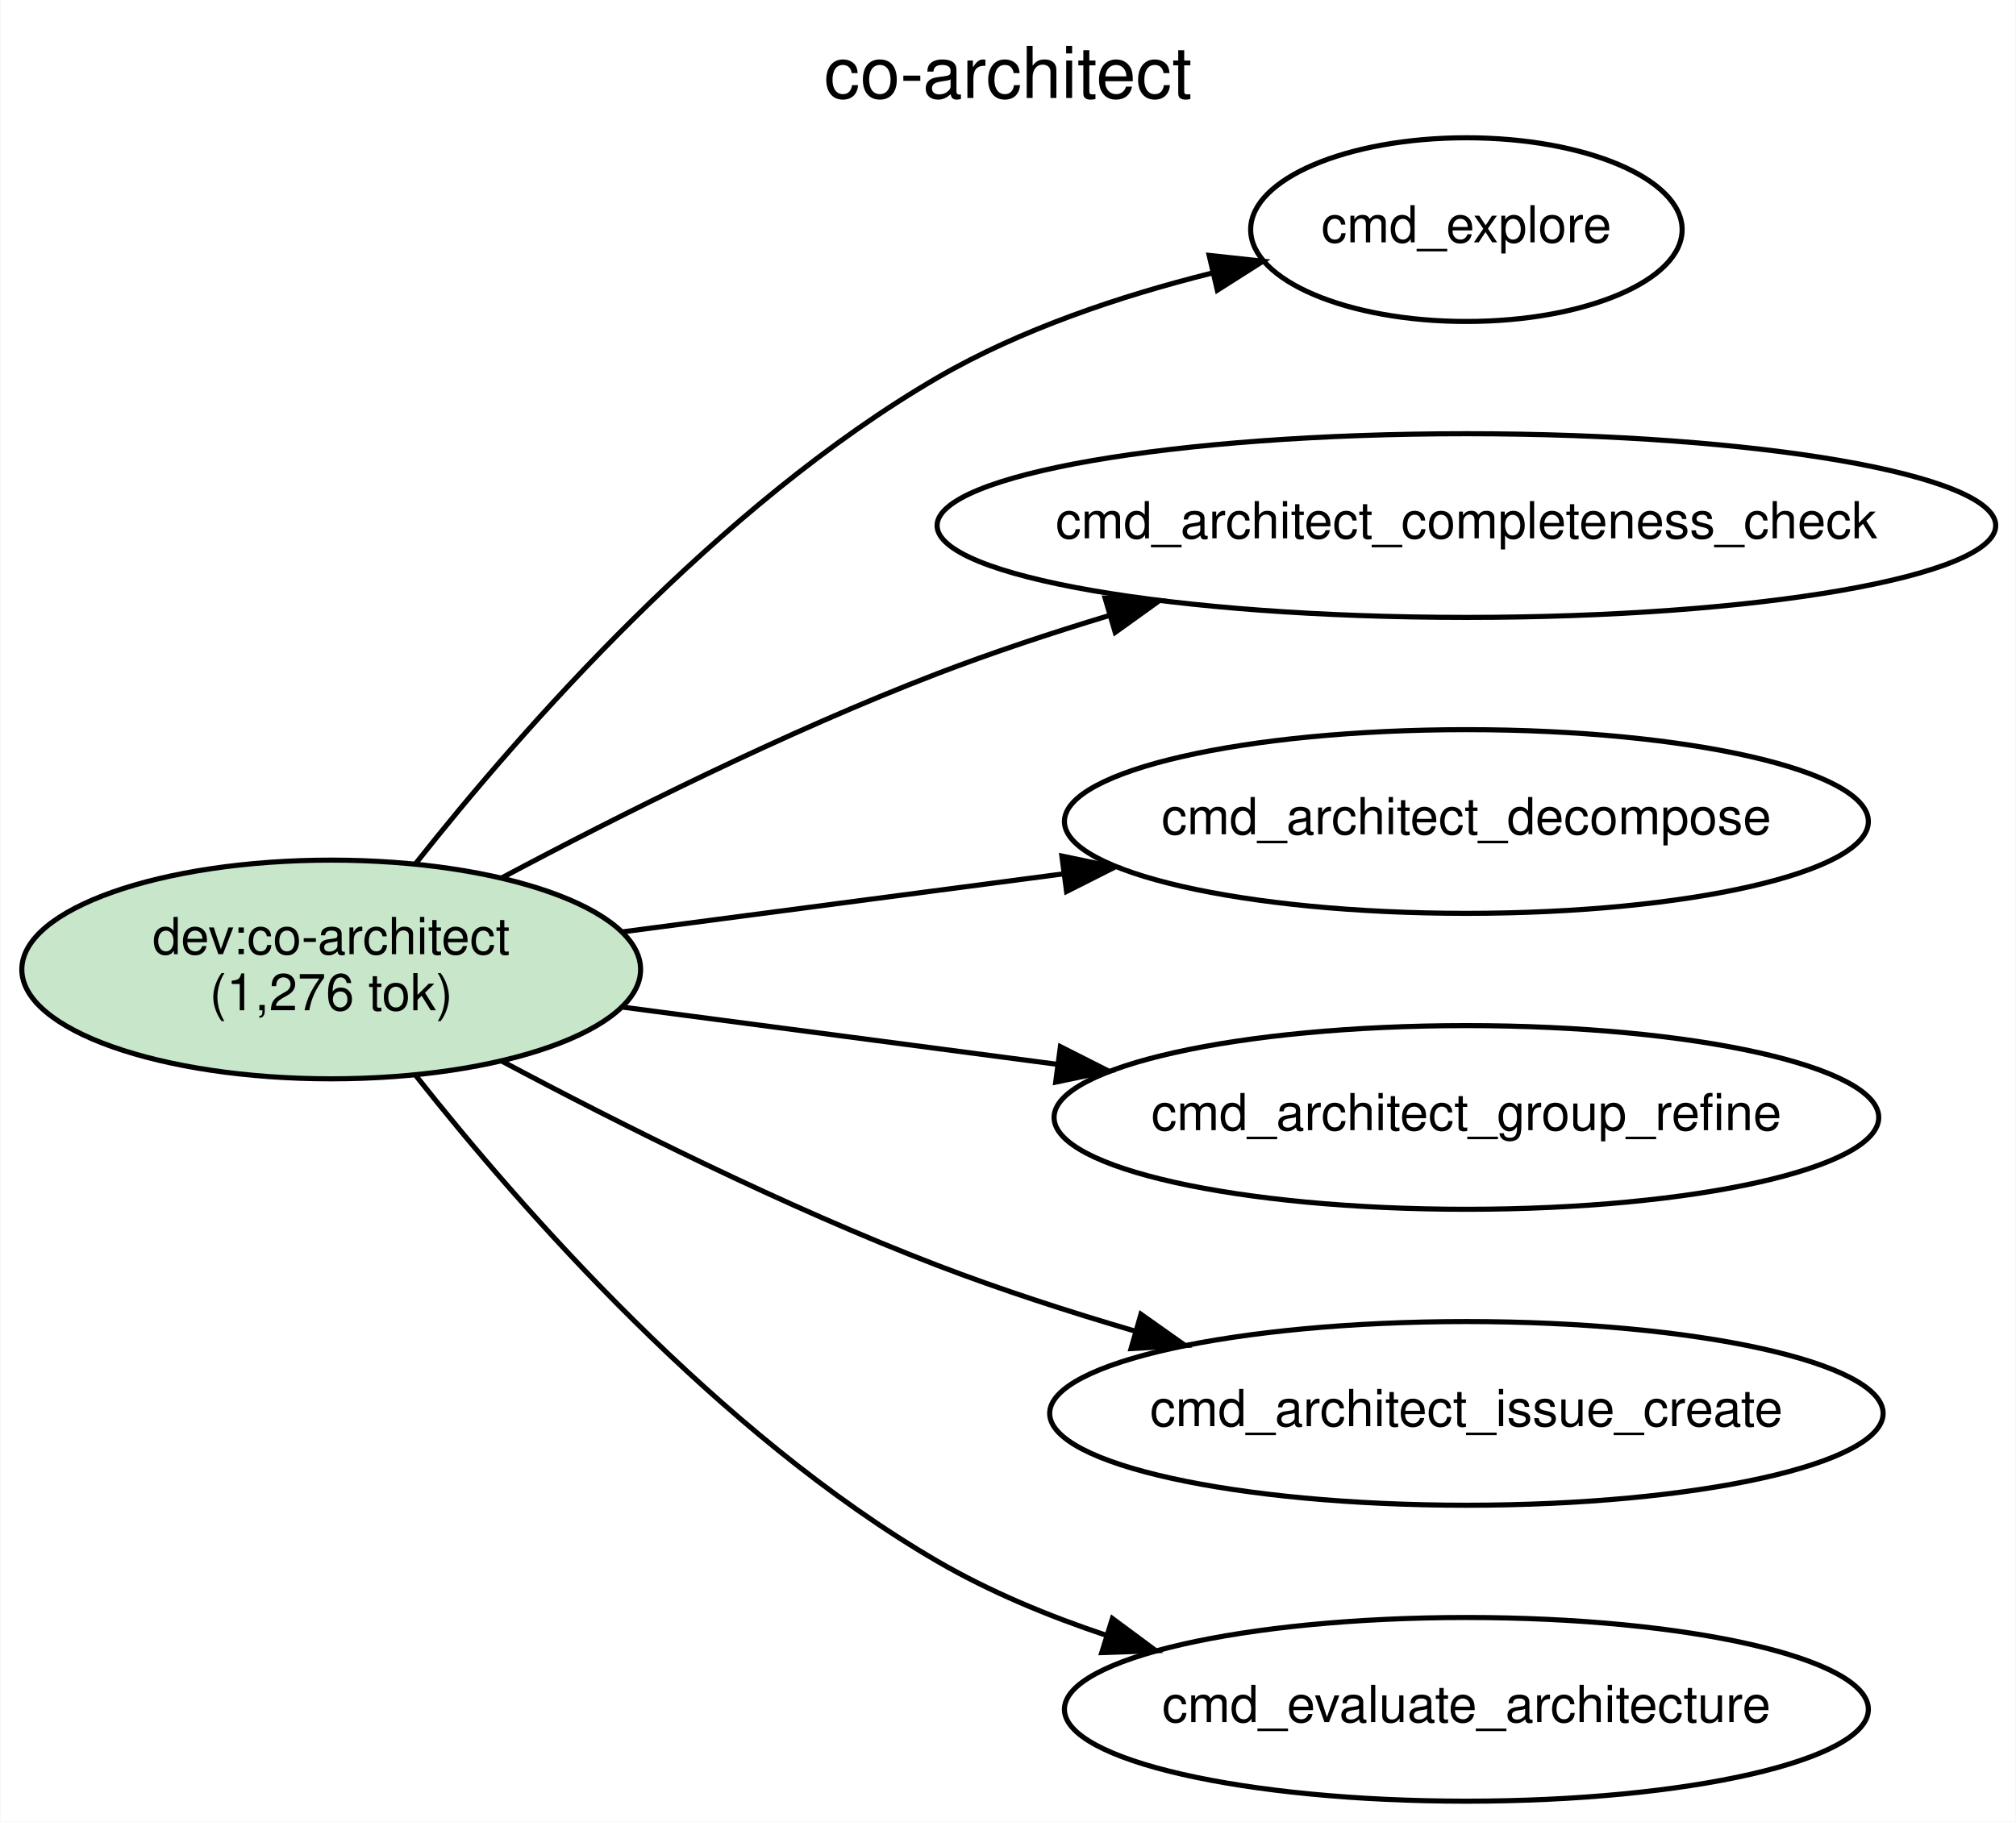
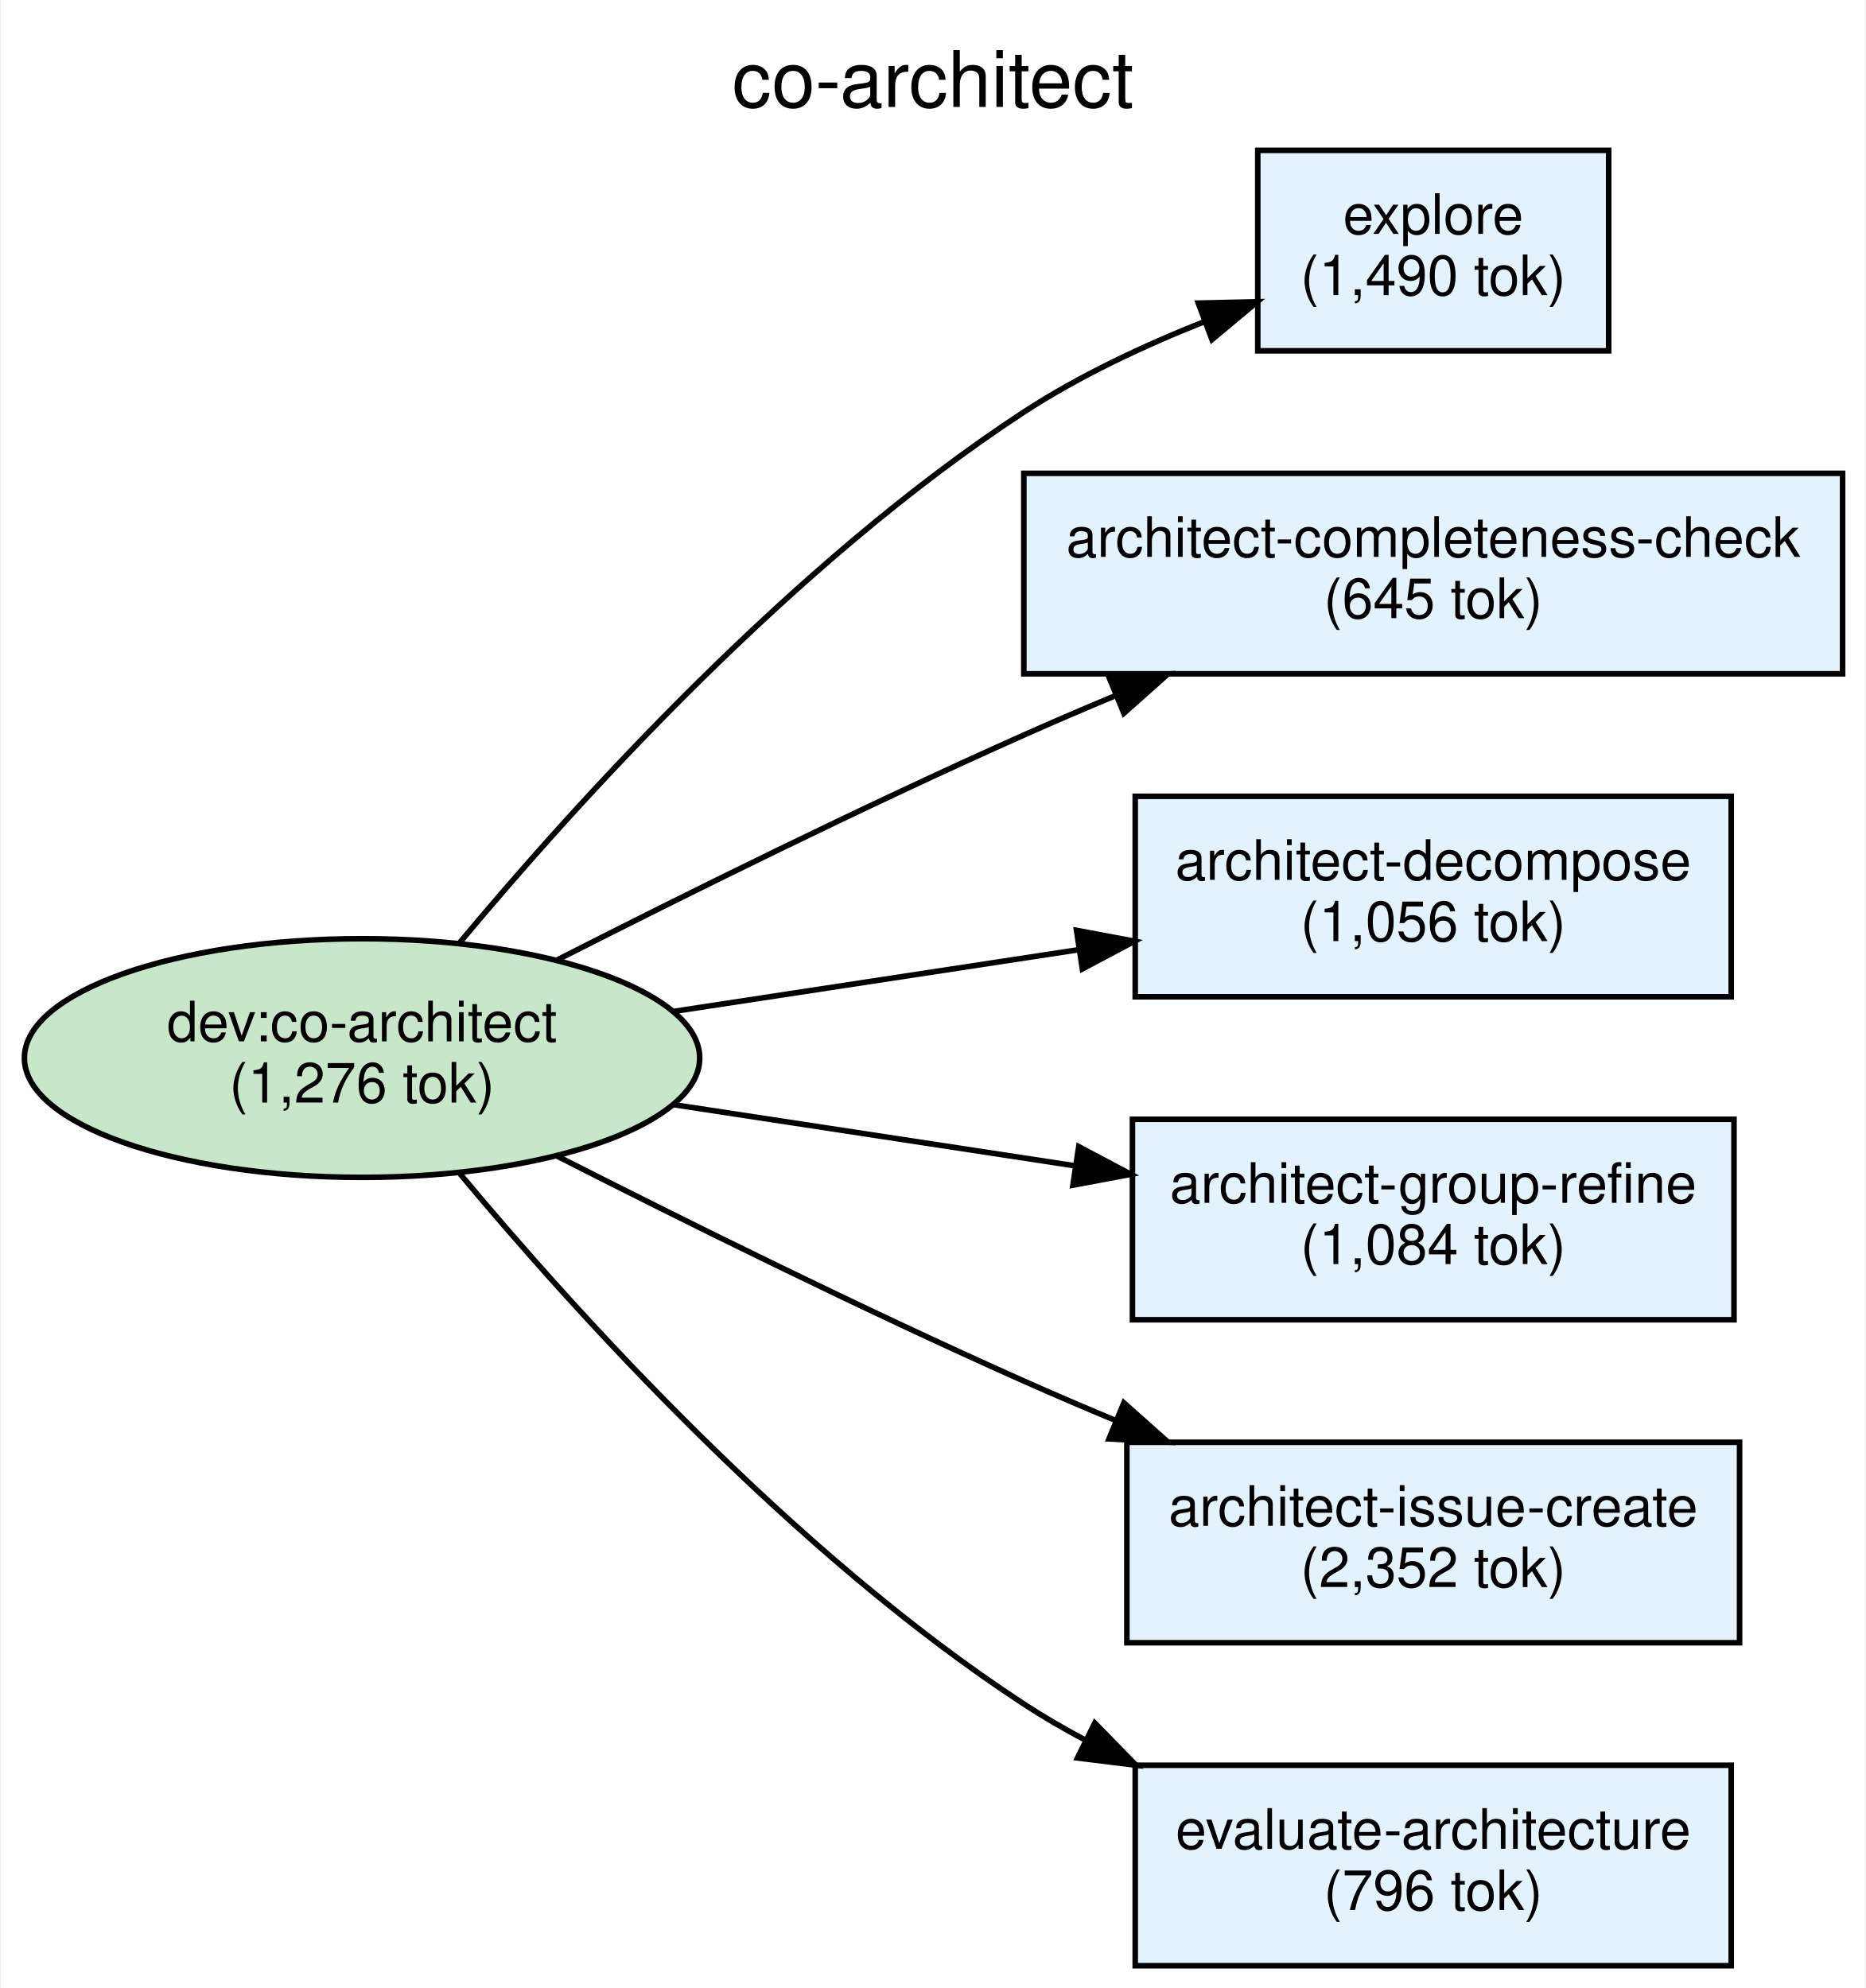
- <svg xmlns="http://www.w3.org/2000/svg" width="395pt" height="357pt" viewBox="0.00 0.00 394.83 357.00">
+ <svg xmlns="http://www.w3.org/2000/svg" width="335pt" height="357pt" viewBox="0.00 0.00 334.62 357.00">
  <g id="graph0" class="graph" transform="scale(1 1) rotate(0) translate(4 353)">
-     <polygon fill="white" stroke="transparent" points="-4,4 -4,-353 390.83,-353 390.83,4 -4,4" />
-     <text text-anchor="middle" x="193.42" y="-333.8" font-family="Helvetica,sans-Serif" font-size="14.00">co-architect</text>
+     <polygon fill="white" stroke="transparent" points="-4,4 -4,-353 330.62,-353 330.62,4 -4,4" />
+     <text text-anchor="middle" x="163.31" y="-333.8" font-family="Helvetica,sans-Serif" font-size="14.00">co-architect</text>
    <g id="node1" class="node">
      <ellipse fill="#c8e6c9" stroke="black" cx="60.81" cy="-163" rx="60.62" ry="21.43" />
      <text text-anchor="middle" x="60.81" y="-166" font-family="Helvetica,sans-Serif" font-size="10.00">dev:co-architect</text>
      <text text-anchor="middle" x="60.81" y="-155" font-family="Helvetica,sans-Serif" font-size="10.00">(1,276 tok)</text>
    </g>
    <g id="node2" class="node">
-       <ellipse fill="none" stroke="black" cx="283.23" cy="-308" rx="42.27" ry="18" />
-       <text text-anchor="middle" x="283.23" y="-305.5" font-family="Helvetica,sans-Serif" font-size="10.00">cmd_explore</text>
+       <polygon fill="#e3f2fd" stroke="black" points="326.62,-268 179.62,-268 179.62,-232 326.62,-232 326.62,-268" />
+       <text text-anchor="middle" x="253.12" y="-253" font-family="Helvetica,sans-Serif" font-size="10.00">architect-completeness-check</text>
+       <text text-anchor="middle" x="253.12" y="-242" font-family="Helvetica,sans-Serif" font-size="10.00">(645 tok)</text>
+     </g>
+     <g id="edge2" class="edge">
+       <path fill="none" stroke="black" d="M95.51,-180.45C118.89,-192.35 150.88,-208.2 179.62,-221 184.94,-223.37 190.51,-225.76 196.1,-228.09" />
+       <polygon fill="black" stroke="black" points="194.91,-231.39 205.49,-231.96 197.58,-224.92 194.91,-231.39" />
+     </g>
+     <g id="node3" class="node">
+       <polygon fill="#e3f2fd" stroke="black" points="306.62,-210 199.62,-210 199.62,-174 306.62,-174 306.62,-210" />
+       <text text-anchor="middle" x="253.12" y="-195" font-family="Helvetica,sans-Serif" font-size="10.00">architect-decompose</text>
+       <text text-anchor="middle" x="253.12" y="-184" font-family="Helvetica,sans-Serif" font-size="10.00">(1,056 tok)</text>
+     </g>
+     <g id="edge3" class="edge">
+       <path fill="none" stroke="black" d="M116.86,-171.39C139.52,-174.84 165.9,-178.86 189.31,-182.43" />
+       <polygon fill="black" stroke="black" points="189.08,-185.93 199.49,-183.98 190.13,-179.01 189.08,-185.93" />
+     </g>
+     <g id="node4" class="node">
+       <polygon fill="#e3f2fd" stroke="black" points="307.12,-152 199.12,-152 199.12,-116 307.12,-116 307.12,-152" />
+       <text text-anchor="middle" x="253.12" y="-137" font-family="Helvetica,sans-Serif" font-size="10.00">architect-group-refine</text>
+       <text text-anchor="middle" x="253.12" y="-126" font-family="Helvetica,sans-Serif" font-size="10.00">(1,084 tok)</text>
+     </g>
+     <g id="edge4" class="edge">
+       <path fill="none" stroke="black" d="M116.86,-154.61C139.33,-151.19 165.45,-147.21 188.72,-143.66" />
+       <polygon fill="black" stroke="black" points="189.48,-147.09 198.84,-142.12 188.43,-140.17 189.48,-147.09" />
+     </g>
+     <g id="node5" class="node">
+       <polygon fill="#e3f2fd" stroke="black" points="308.12,-94 198.12,-94 198.12,-58 308.12,-58 308.12,-94" />
+       <text text-anchor="middle" x="253.12" y="-79" font-family="Helvetica,sans-Serif" font-size="10.00">architect-issue-create</text>
+       <text text-anchor="middle" x="253.12" y="-68" font-family="Helvetica,sans-Serif" font-size="10.00">(2,352 tok)</text>
+     </g>
+     <g id="edge5" class="edge">
+       <path fill="none" stroke="black" d="M95.51,-145.55C118.89,-133.65 150.88,-117.8 179.62,-105 184.94,-102.63 190.51,-100.24 196.1,-97.91" />
+       <polygon fill="black" stroke="black" points="197.58,-101.08 205.49,-94.04 194.91,-94.61 197.58,-101.08" />
+     </g>
+     <g id="node6" class="node">
+       <polygon fill="#e3f2fd" stroke="black" points="306.62,-36 199.62,-36 199.62,0 306.62,0 306.62,-36" />
+       <text text-anchor="middle" x="253.12" y="-21" font-family="Helvetica,sans-Serif" font-size="10.00">evaluate-architecture</text>
+       <text text-anchor="middle" x="253.12" y="-10" font-family="Helvetica,sans-Serif" font-size="10.00">(796 tok)</text>
+     </g>
+     <g id="edge6" class="edge">
+       <path fill="none" stroke="black" d="M78.19,-142.46C99.32,-117.1 138.3,-74.02 179.62,-47 183.13,-44.7 186.85,-42.54 190.68,-40.51" />
+       <polygon fill="black" stroke="black" points="192.36,-43.59 199.76,-36.01 189.25,-37.31 192.36,-43.59" />
+     </g>
+     <g id="node7" class="node">
+       <polygon fill="#e3f2fd" stroke="black" points="284.62,-326 221.62,-326 221.62,-290 284.62,-290 284.62,-326" />
+       <text text-anchor="middle" x="253.12" y="-311" font-family="Helvetica,sans-Serif" font-size="10.00">explore</text>
+       <text text-anchor="middle" x="253.12" y="-300" font-family="Helvetica,sans-Serif" font-size="10.00">(1,490 tok)</text>
    </g>
    <g id="edge1" class="edge">
-       <path fill="none" stroke="black" d="M77.39,-183.8C97.98,-209.84 136.69,-254.04 179.62,-279 195.94,-288.49 215.54,-295.02 233.22,-299.44" />
-       <polygon fill="black" stroke="black" points="232.83,-302.95 243.37,-301.81 234.43,-296.13 232.83,-302.95" />
-     </g>
-     <g id="node3" class="node">
-       <ellipse fill="none" stroke="black" cx="283.23" cy="-250" rx="103.71" ry="18" />
-       <text text-anchor="middle" x="283.23" y="-247.5" font-family="Helvetica,sans-Serif" font-size="10.00">cmd_architect_completeness_check</text>
-     </g>
-     <g id="edge2" class="edge">
-       <path fill="none" stroke="black" d="M94.1,-180.89C117.38,-193.29 149.82,-209.56 179.62,-221 190.32,-225.1 201.83,-228.92 213.15,-232.34" />
-       <polygon fill="black" stroke="black" points="212.44,-235.78 223.02,-235.25 214.42,-229.07 212.44,-235.78" />
-     </g>
-     <g id="node4" class="node">
-       <ellipse fill="none" stroke="black" cx="283.23" cy="-192" rx="78.76" ry="18" />
-       <text text-anchor="middle" x="283.23" y="-189.5" font-family="Helvetica,sans-Serif" font-size="10.00">cmd_architect_decompose</text>
-     </g>
-     <g id="edge3" class="edge">
-       <path fill="none" stroke="black" d="M118,-170.39C144.24,-173.85 175.91,-178.01 204.41,-181.76" />
-       <polygon fill="black" stroke="black" points="203.97,-185.23 214.35,-183.07 204.89,-178.29 203.97,-185.23" />
-     </g>
-     <g id="node5" class="node">
-       <ellipse fill="none" stroke="black" cx="283.23" cy="-134" rx="80.79" ry="18" />
-       <text text-anchor="middle" x="283.23" y="-131.5" font-family="Helvetica,sans-Serif" font-size="10.00">cmd_architect_group_refine</text>
-     </g>
-     <g id="edge4" class="edge">
-       <path fill="none" stroke="black" d="M118,-155.61C143.79,-152.21 174.82,-148.13 202.93,-144.43" />
-       <polygon fill="black" stroke="black" points="203.68,-147.87 213.13,-143.09 202.76,-140.92 203.68,-147.87" />
-     </g>
-     <g id="node6" class="node">
-       <ellipse fill="none" stroke="black" cx="283.23" cy="-76" rx="81.65" ry="18" />
-       <text text-anchor="middle" x="283.23" y="-73.5" font-family="Helvetica,sans-Serif" font-size="10.00">cmd_architect_issue_create</text>
-     </g>
-     <g id="edge5" class="edge">
-       <path fill="none" stroke="black" d="M94.1,-145.11C117.38,-132.71 149.82,-116.44 179.62,-105 191.95,-100.27 205.37,-95.92 218.32,-92.12" />
-       <polygon fill="black" stroke="black" points="219.46,-95.43 228.11,-89.31 217.53,-88.7 219.46,-95.43" />
-     </g>
-     <g id="node7" class="node">
-       <ellipse fill="none" stroke="black" cx="283.23" cy="-18" rx="78.76" ry="18" />
-       <text text-anchor="middle" x="283.23" y="-15.5" font-family="Helvetica,sans-Serif" font-size="10.00">cmd_evaluate_architecture</text>
-     </g>
-     <g id="edge6" class="edge">
-       <path fill="none" stroke="black" d="M77.39,-142.2C97.98,-116.16 136.69,-71.96 179.62,-47 189.81,-41.08 201.28,-36.31 212.76,-32.48" />
-       <polygon fill="black" stroke="black" points="213.87,-35.8 222.38,-29.49 211.79,-29.12 213.87,-35.8" />
+       <path fill="none" stroke="black" d="M78.19,-183.54C99.32,-208.9 138.3,-251.98 179.62,-279 189.54,-285.48 201.13,-290.92 212.11,-295.27" />
+       <polygon fill="black" stroke="black" points="210.94,-298.57 221.53,-298.81 213.4,-292.02 210.94,-298.57" />
    </g>
  </g>
</svg>
